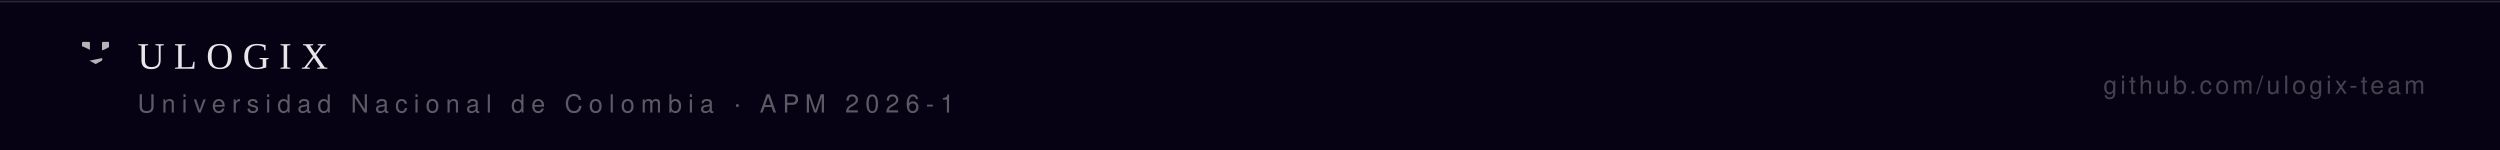
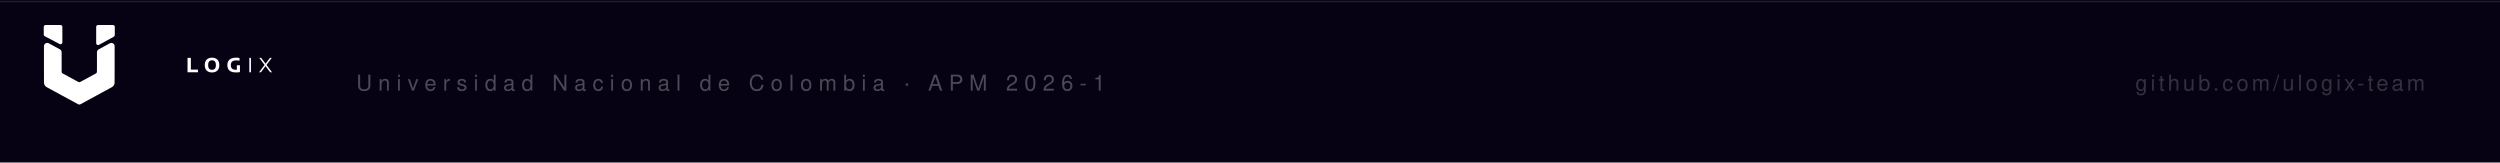
- <svg xmlns="http://www.w3.org/2000/svg" width="800" height="48" viewBox="0 0 800 48" fill="none">
-   <rect width="800" height="48" fill="#070213" />
-   <line x1="0" y1="0.5" x2="800" y2="0.5" stroke="white" stroke-width="0.5" opacity="0.15" />
-   <g transform="translate(24, 8) scale(0.26)">
-     <path d="M33.5 40.7L33.49 42.98C33.44 43.37 33.34 43.58 33.04 43.86L25.81 47.93C25.58 48.02 25.22 47.99 25.11 47.93L17.9 43.88C17.54 43.49 17.44 43.07V40.7H17.43V33.69C17.43 33.04 17.13 32.44 16.64 32.15L11.51 29.13C10.49 28.54 9.26 29.33 9.26 30.58V48.46C9.3 48.7 9.72 49.87 10.71 50.8C14.09 52.71 20.9 56.49 25.69 59.21C26.56 59.3 26.73 59.21 31.51 56.49C38.31 52.7 43.05 49.11 43.15 43.54V30.58C43.15 29.33 41.92 28.54 40.9 29.12L35.77 32.14C34.98 33.03 34.98 33.68V40.7H33.5Z" fill="white" opacity="0.7" />
-     <path d="M9.71 26.47L18.38 30.52V21.93C18.38 21.28 17.85 20.76 17.2 20.76H9.82C9.17 20.76 8.64 21.28 8.64 21.93V25.82C8.64 26.24 8.87 26.63 9.24 26.82" fill="white" opacity="0.7" />
-     <path d="M41.78 20.76H34.4C33.75 20.76 33.22 21.28 33.22 21.93V30.64C33.22 31.36 34.59 31.46 41.97 27.16C42.52 26.6 42.52 26.21V21.93C42.52 21.28 41.99 20.76 41.34 20.76" fill="white" opacity="0.7" />
+ <svg xmlns="http://www.w3.org/2000/svg" width="800" height="52" viewBox="0 0 800 52" fill="none">
+   <rect width="800" height="52" fill="#070213" />
+   <line x1="0" y1="0.5" x2="800" y2="0.5" stroke="white" stroke-width="0.5" opacity="0.1" />
+   <g transform="translate(-22.10,-22.78) scale(0.38)">
+     <path d="M139.797 116.384L139.782 120.296C139.782 120.349 139.782 120.395 139.775 120.448C139.775 120.553 139.752 120.652 139.729 120.75C139.684 120.932 139.623 121.098 139.517 121.257C139.487 121.295 139.457 121.333 139.427 121.371C139.306 121.514 139.169 121.651 139.003 121.749C138.988 121.757 138.98 121.772 138.965 121.779C135.076 123.906 131.179 126.009 127.274 128.113L125.564 129.029C125.367 129.135 125.147 129.188 124.928 129.188C124.709 129.188 124.489 129.135 124.292 129.029L122.582 128.113C118.678 126.017 114.773 123.906 110.891 121.779C110.876 121.779 110.868 121.764 110.853 121.749C110.687 121.651 110.55 121.522 110.429 121.371C110.399 121.333 110.361 121.295 110.339 121.257C110.24 121.106 110.172 120.932 110.127 120.75C110.104 120.652 110.081 120.553 110.081 120.448C110.081 120.402 110.074 120.349 110.074 120.296V116.384H110.059V103.944C110.059 102.937 109.506 102.006 108.621 101.522L99.238 96.422C97.406 95.423 95.174 96.755 95.174 98.843V121.242C95.174 121.333 95.189 121.424 95.189 121.514C95.189 121.711 95.189 121.908 95.189 122.097C95.189 124.034 95.189 125.964 95.204 127.894C95.204 128.446 95.204 128.998 95.204 129.551C95.204 129.551 95.204 129.551 95.204 129.558C95.204 129.695 95.242 129.823 95.257 129.959C95.28 130.209 95.295 130.459 95.356 130.693C95.431 130.981 95.568 131.246 95.704 131.503C95.742 131.579 95.757 131.662 95.802 131.738C95.855 131.821 95.931 131.889 95.984 131.972C96.355 132.517 96.831 132.986 97.429 133.319C103.415 136.611 109.438 139.872 115.462 143.126C118.322 144.677 121.167 146.244 124.035 147.788C124.315 147.939 124.625 148.007 124.928 147.999C125.238 147.999 125.541 147.939 125.821 147.788C128.681 146.244 131.527 144.677 134.387 143.126C140.418 139.872 146.441 136.603 152.435 133.312C153.032 132.986 153.509 132.51 153.88 131.965C153.933 131.881 154.009 131.821 154.062 131.73C154.107 131.654 154.122 131.571 154.16 131.496C154.296 131.238 154.425 130.973 154.508 130.686C154.576 130.451 154.584 130.194 154.606 129.952C154.621 129.816 154.659 129.695 154.659 129.558C154.659 129.558 154.659 129.551 154.659 129.543C154.659 128.991 154.659 128.438 154.659 127.886C154.674 125.949 154.674 124.019 154.674 122.09C154.674 121.893 154.674 121.696 154.674 121.507C154.674 121.416 154.69 121.325 154.69 121.234V98.836C154.69 96.747 152.457 95.423 150.626 96.414L141.243 101.515C140.357 101.999 139.805 102.922 139.805 103.936V116.376" fill="white" />
+     <path d="M95.84 90.459L108.379 97.035C109.423 97.58 110.672 96.823 110.672 95.65V82.574C110.672 81.711 109.968 81.008 109.105 81.008H96.566C95.704 81.008 95 81.711 95 82.574V89.082C95 89.664 95.325 90.202 95.84 90.466V90.459Z" fill="white" />
+     <path d="M153.259 81H140.721C139.858 81 139.154 81.704 139.154 82.566V96.339C139.154 97.527 140.433 98.283 141.47 97.716L154.009 90.86C154.508 90.588 154.826 90.058 154.826 89.483V82.566C154.826 81.704 154.122 81 153.259 81Z" fill="white" />
  </g>
-   <text x="44" y="22" font-family="Georgia, 'Times New Roman', serif" font-size="12" fill="white" letter-spacing="3" opacity="0.9">ULOGIX</text>
-   <text x="44" y="36" font-family="'Helvetica Neue', Helvetica, Arial, sans-serif" font-size="8" fill="white" letter-spacing="2" opacity="0.35">Universidad Nacional de Colombia · APM 2026-1</text>
-   <text x="776" y="30" font-family="'Helvetica Neue', Helvetica, Arial, sans-serif" font-size="8" fill="white" letter-spacing="1" opacity="0.25" text-anchor="end">github.com/ulogix-team</text>
+   <g transform="translate(5.48,-10.93) scale(0.26)">
+     <path d="M209.728 131V113.24H213.832V127.712H222.58V131H209.728ZM239.881 131.228C238.033 131.228 236.437 130.884 235.093 130.196C233.749 129.508 232.713 128.484 231.985 127.124C231.257 125.756 230.893 124.088 230.893 122.12C230.893 120.152 231.257 118.488 231.985 117.128C232.713 115.76 233.749 114.732 235.093 114.044C236.437 113.356 238.033 113.012 239.881 113.012C241.729 113.012 243.325 113.36 244.669 114.056C246.013 114.744 247.049 115.772 247.777 117.14C248.505 118.5 248.869 120.16 248.869 122.12C248.869 124.08 248.505 125.744 247.777 127.112C247.049 128.472 246.009 129.5 244.657 130.196C243.313 130.884 241.721 131.228 239.881 131.228ZM239.881 127.976C241.433 127.976 242.621 127.504 243.445 126.56C244.269 125.616 244.681 124.164 244.681 122.204C244.681 120.172 244.265 118.676 243.433 117.716C242.609 116.748 241.425 116.264 239.881 116.264C238.345 116.264 237.161 116.736 236.329 117.68C235.497 118.616 235.081 120.068 235.081 122.036C235.081 124.092 235.489 125.596 236.305 126.548C237.129 127.5 238.321 127.976 239.881 127.976ZM274.245 122.36V130.784C272.581 131.064 271.005 131.204 269.517 131.204C265.909 131.204 263.213 130.456 261.429 128.96C259.645 127.464 258.753 125.204 258.753 122.18C258.745 119.18 259.653 116.904 261.477 115.352C263.309 113.792 265.981 113.012 269.493 113.012C270.933 113.012 272.329 113.16 273.681 113.456V116.78C272.433 116.492 271.141 116.348 269.805 116.348C268.237 116.356 266.953 116.564 265.953 116.972C264.961 117.38 264.221 118.016 263.733 118.88C263.253 119.744 263.013 120.864 263.013 122.24C263.013 124.144 263.521 125.564 264.537 126.5C265.561 127.428 267.133 127.892 269.253 127.892C269.645 127.892 270.033 127.88 270.417 127.856V122.36H274.245ZM285.782 131V113.24H287.786V131H285.782ZM306.942 121.916L313.722 131H311.418L305.73 123.428L300.054 131H297.774L304.554 121.952L298.014 113.24H300.33L305.766 120.44L311.214 113.24H313.458L306.942 121.916Z" fill="white" />
+   </g>
+   <text x="114" y="29" font-family="'Helvetica Neue', Helvetica, Arial, sans-serif" font-size="7" fill="white" letter-spacing="2" opacity="0.28">
+     Universidad Nacional de Colombia · APM 2026-1
+   </text>
+   <text x="776" y="29" font-family="'Helvetica Neue', Helvetica, Arial, sans-serif" font-size="7" fill="white" letter-spacing="1" opacity="0.18" text-anchor="end">
+     github.com/ulogix-team
+   </text>
</svg>
